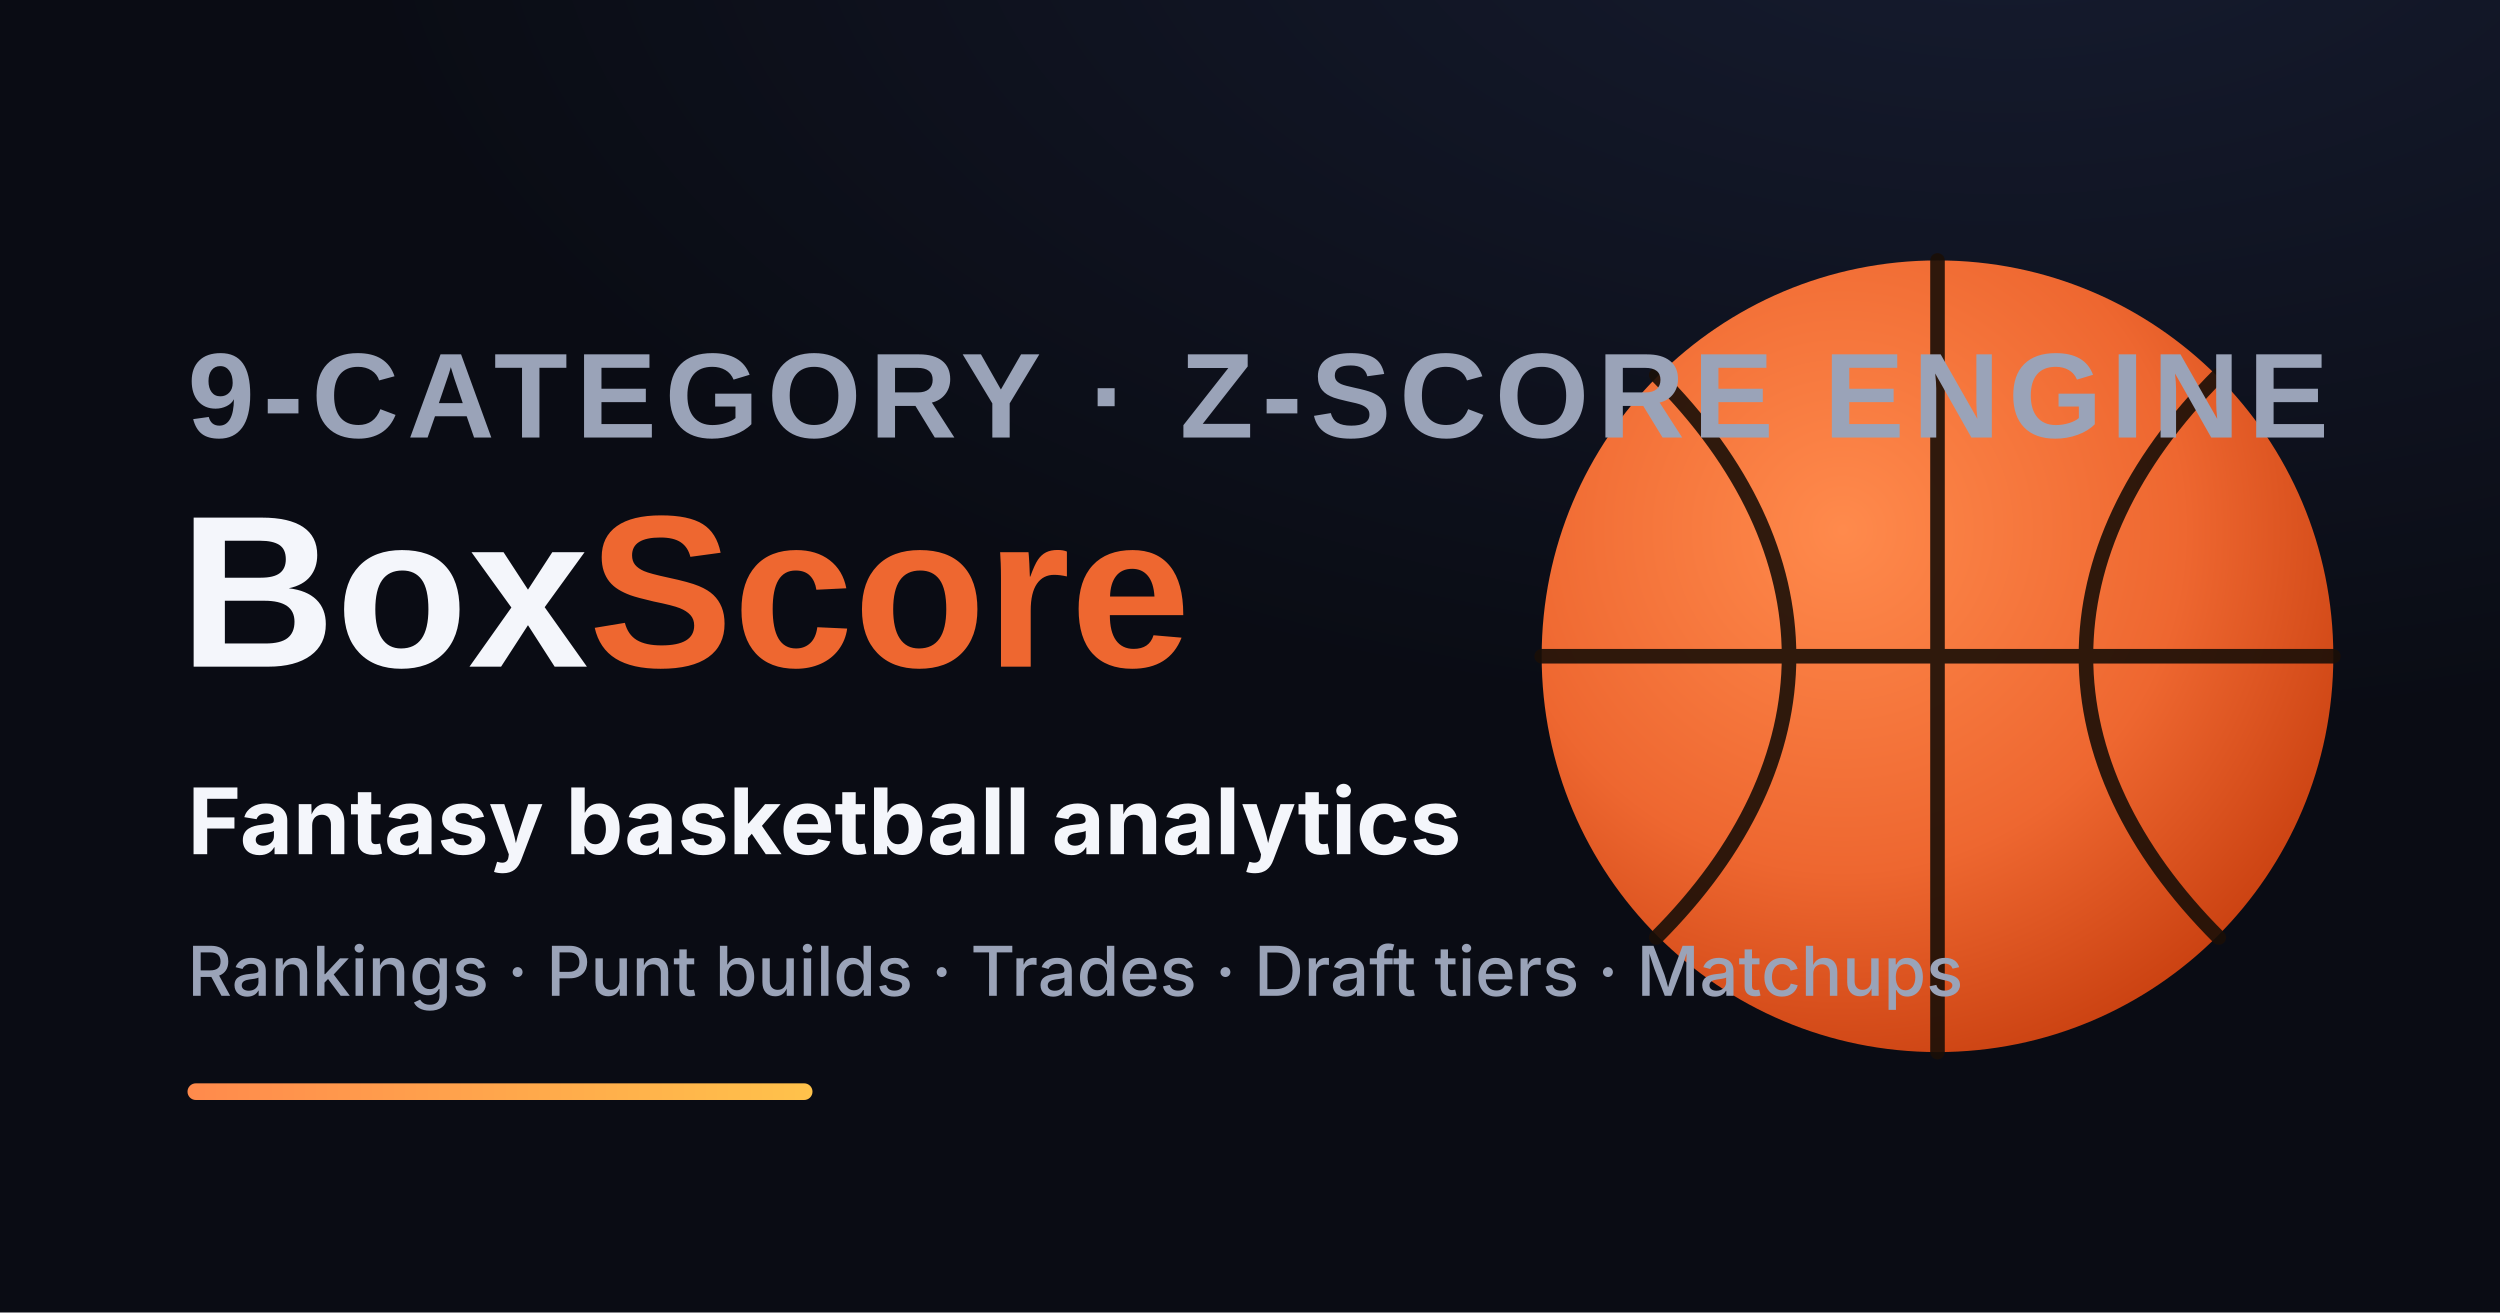
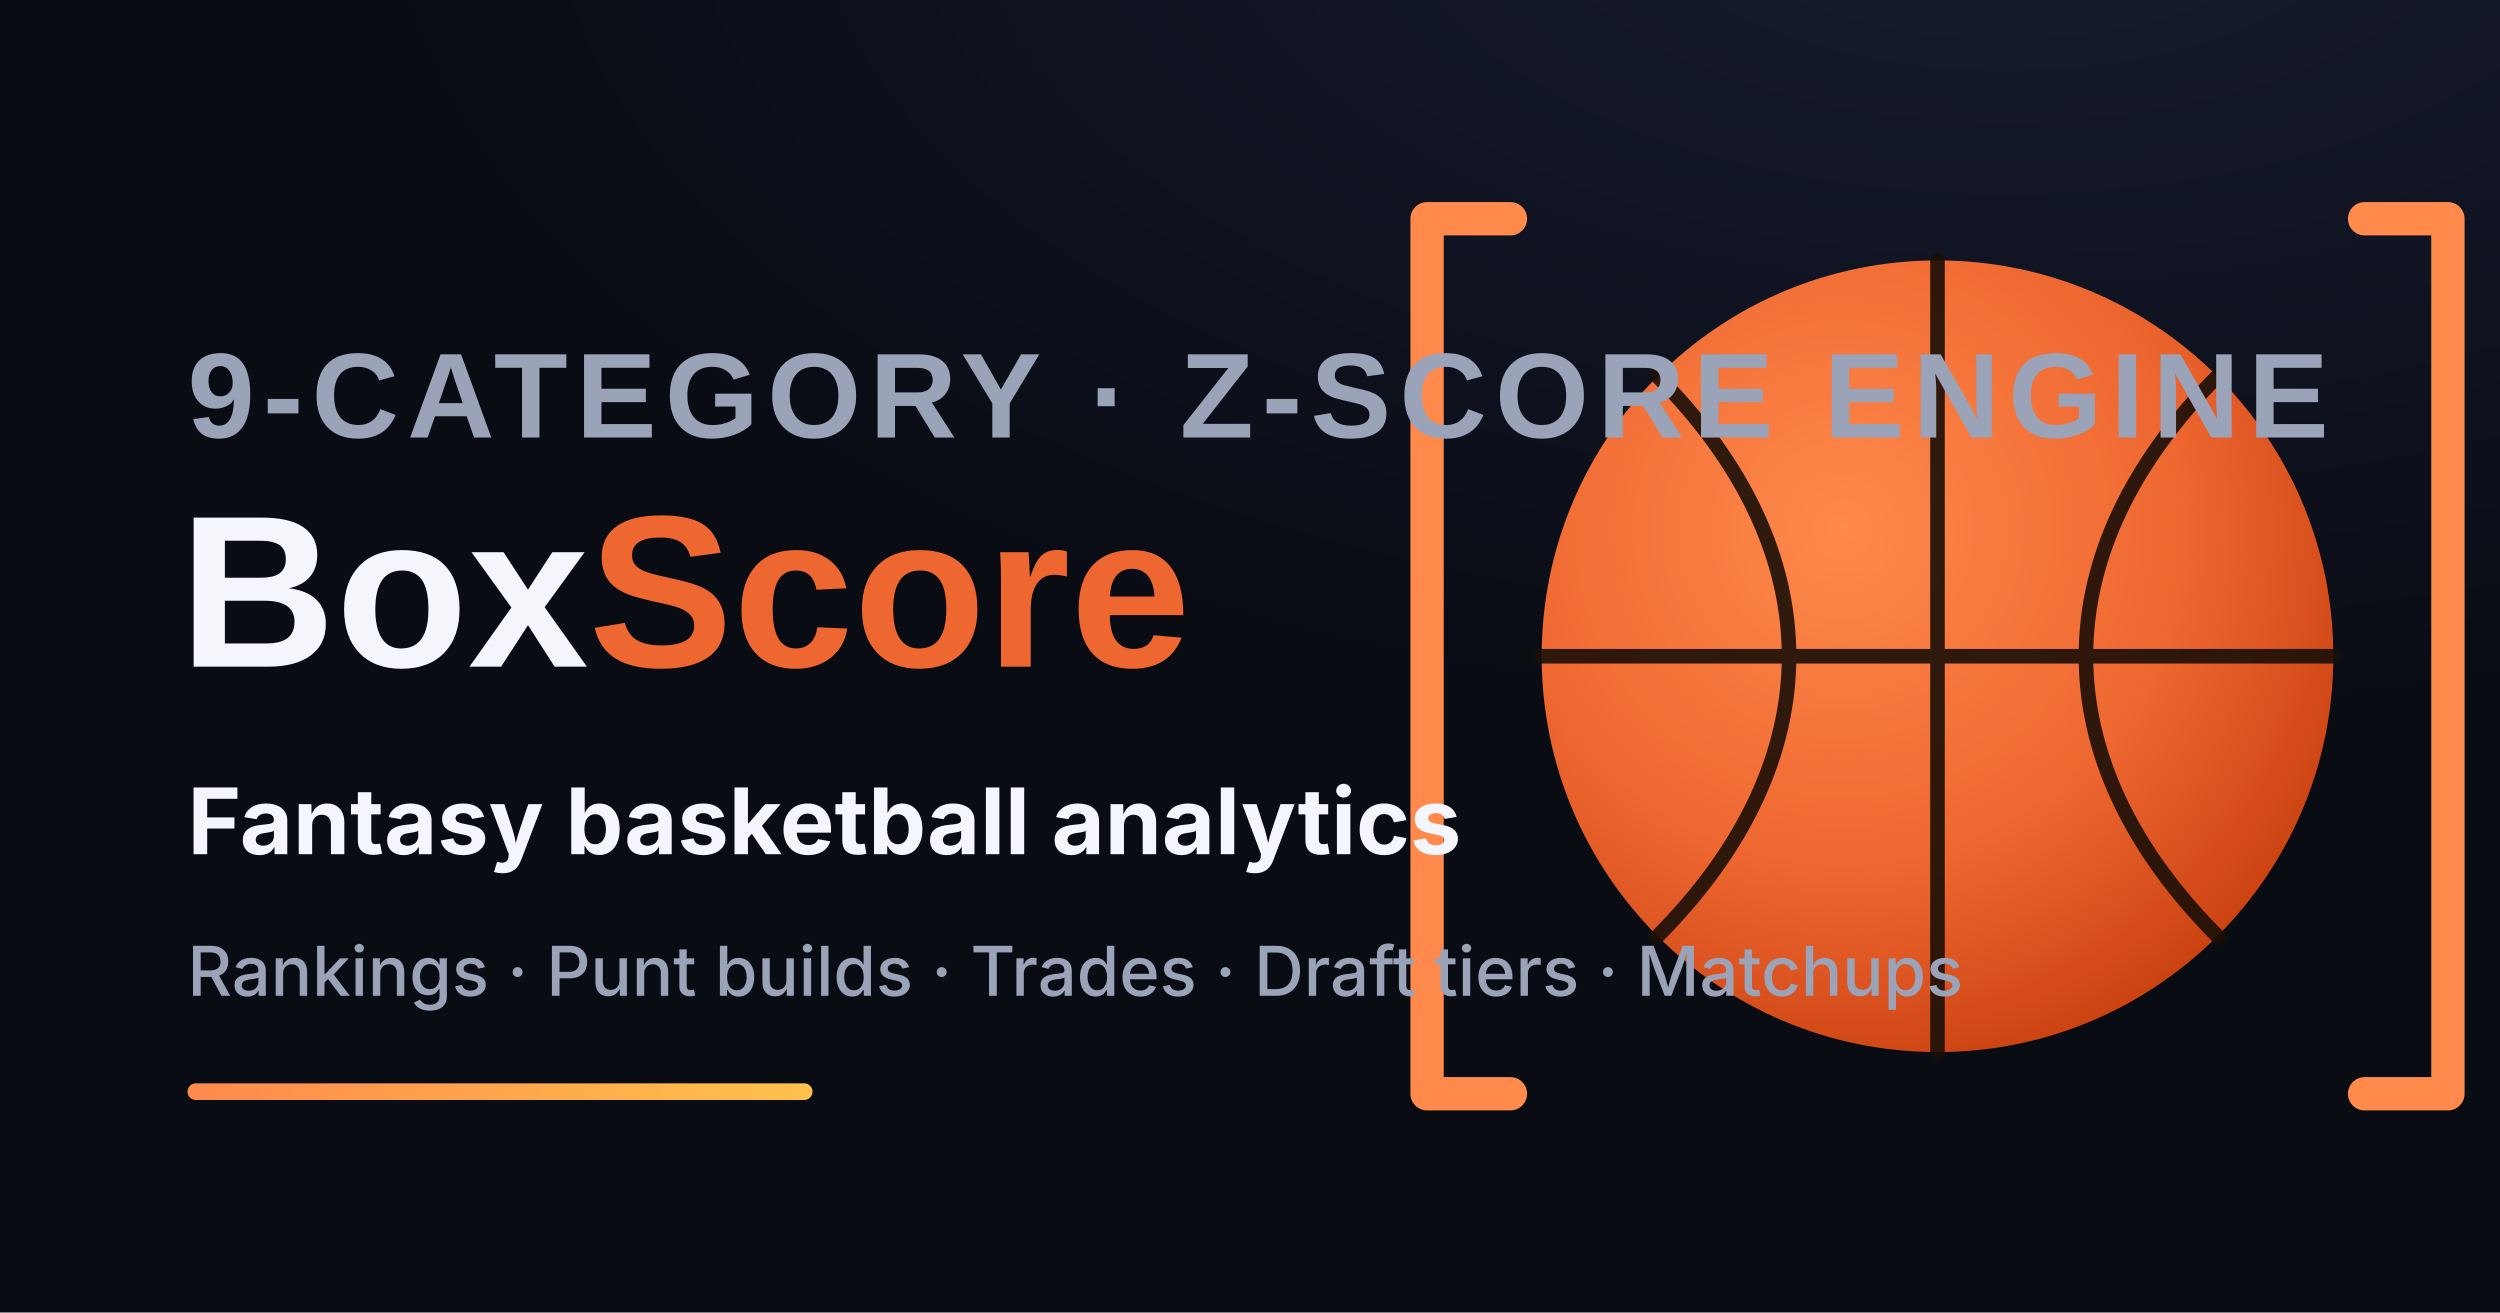
<svg xmlns="http://www.w3.org/2000/svg" viewBox="0 0 1200 630">
  <defs>
    <radialGradient id="bg" cx="80%" cy="-10%" r="120%">
      <stop offset="0%" stop-color="#161c30" />
      <stop offset="55%" stop-color="#0a0c14" />
    </radialGradient>
    <radialGradient id="ball" cx="38%" cy="34%" r="72%">
      <stop offset="0%" stop-color="#ff8a4c" />
      <stop offset="60%" stop-color="#ee6730" />
      <stop offset="100%" stop-color="#c94010" />
    </radialGradient>
    <linearGradient id="grad" x1="0" y1="0" x2="1" y2="0">
      <stop offset="0%" stop-color="#ff8a4c" />
      <stop offset="100%" stop-color="#ffc24b" />
    </linearGradient>
  </defs>
  <rect width="1200" height="630" fill="url(#bg)" />
  <g transform="translate(930,315)">
    <circle r="190" fill="url(#ball)" />
    <g fill="none" stroke="#1a0e07" stroke-width="7" stroke-linecap="round" opacity="0.9">
      <line x1="0" y1="-190" x2="0" y2="190" />
      <line x1="-190" y1="0" x2="190" y2="0" />
      <path d="M-135 -135 C-50 -50 -50 50 -135 135" />
      <path d="M135 -135 C50 -50 50 50 135 135" />
    </g>
+     <g stroke="#ff8a4c" stroke-width="16" fill="none" stroke-linecap="round" stroke-linejoin="round">
+       <path d="M-205 -210 H-245 V210 H-205" />
+       <path d="M205 -210 H245 V210 H205" />
+     </g>
  </g>
  <text x="90" y="210" font-family="Archivo, Arial, sans-serif" font-weight="900" font-size="58" fill="#9aa3b8" letter-spacing="4">9-CATEGORY · Z-SCORE ENGINE</text>
  <text x="86" y="320" font-family="Archivo, Arial, sans-serif" font-weight="900" font-size="104" fill="#f4f6fb">Box<tspan fill="#ee6730">Score</tspan>
  </text>
  <text x="90" y="410" font-family="Inter, Arial, sans-serif" font-weight="700" font-size="44" fill="#f4f6fb">Fantasy basketball analytics</text>
  <text x="90" y="478" font-family="Inter, Arial, sans-serif" font-weight="500" font-size="33" fill="#9aa3b8">Rankings · Punt builds · Trades · Draft tiers · Matchups</text>
  <rect x="90" y="520" width="300" height="8" rx="4" fill="url(#grad)" />
</svg>
